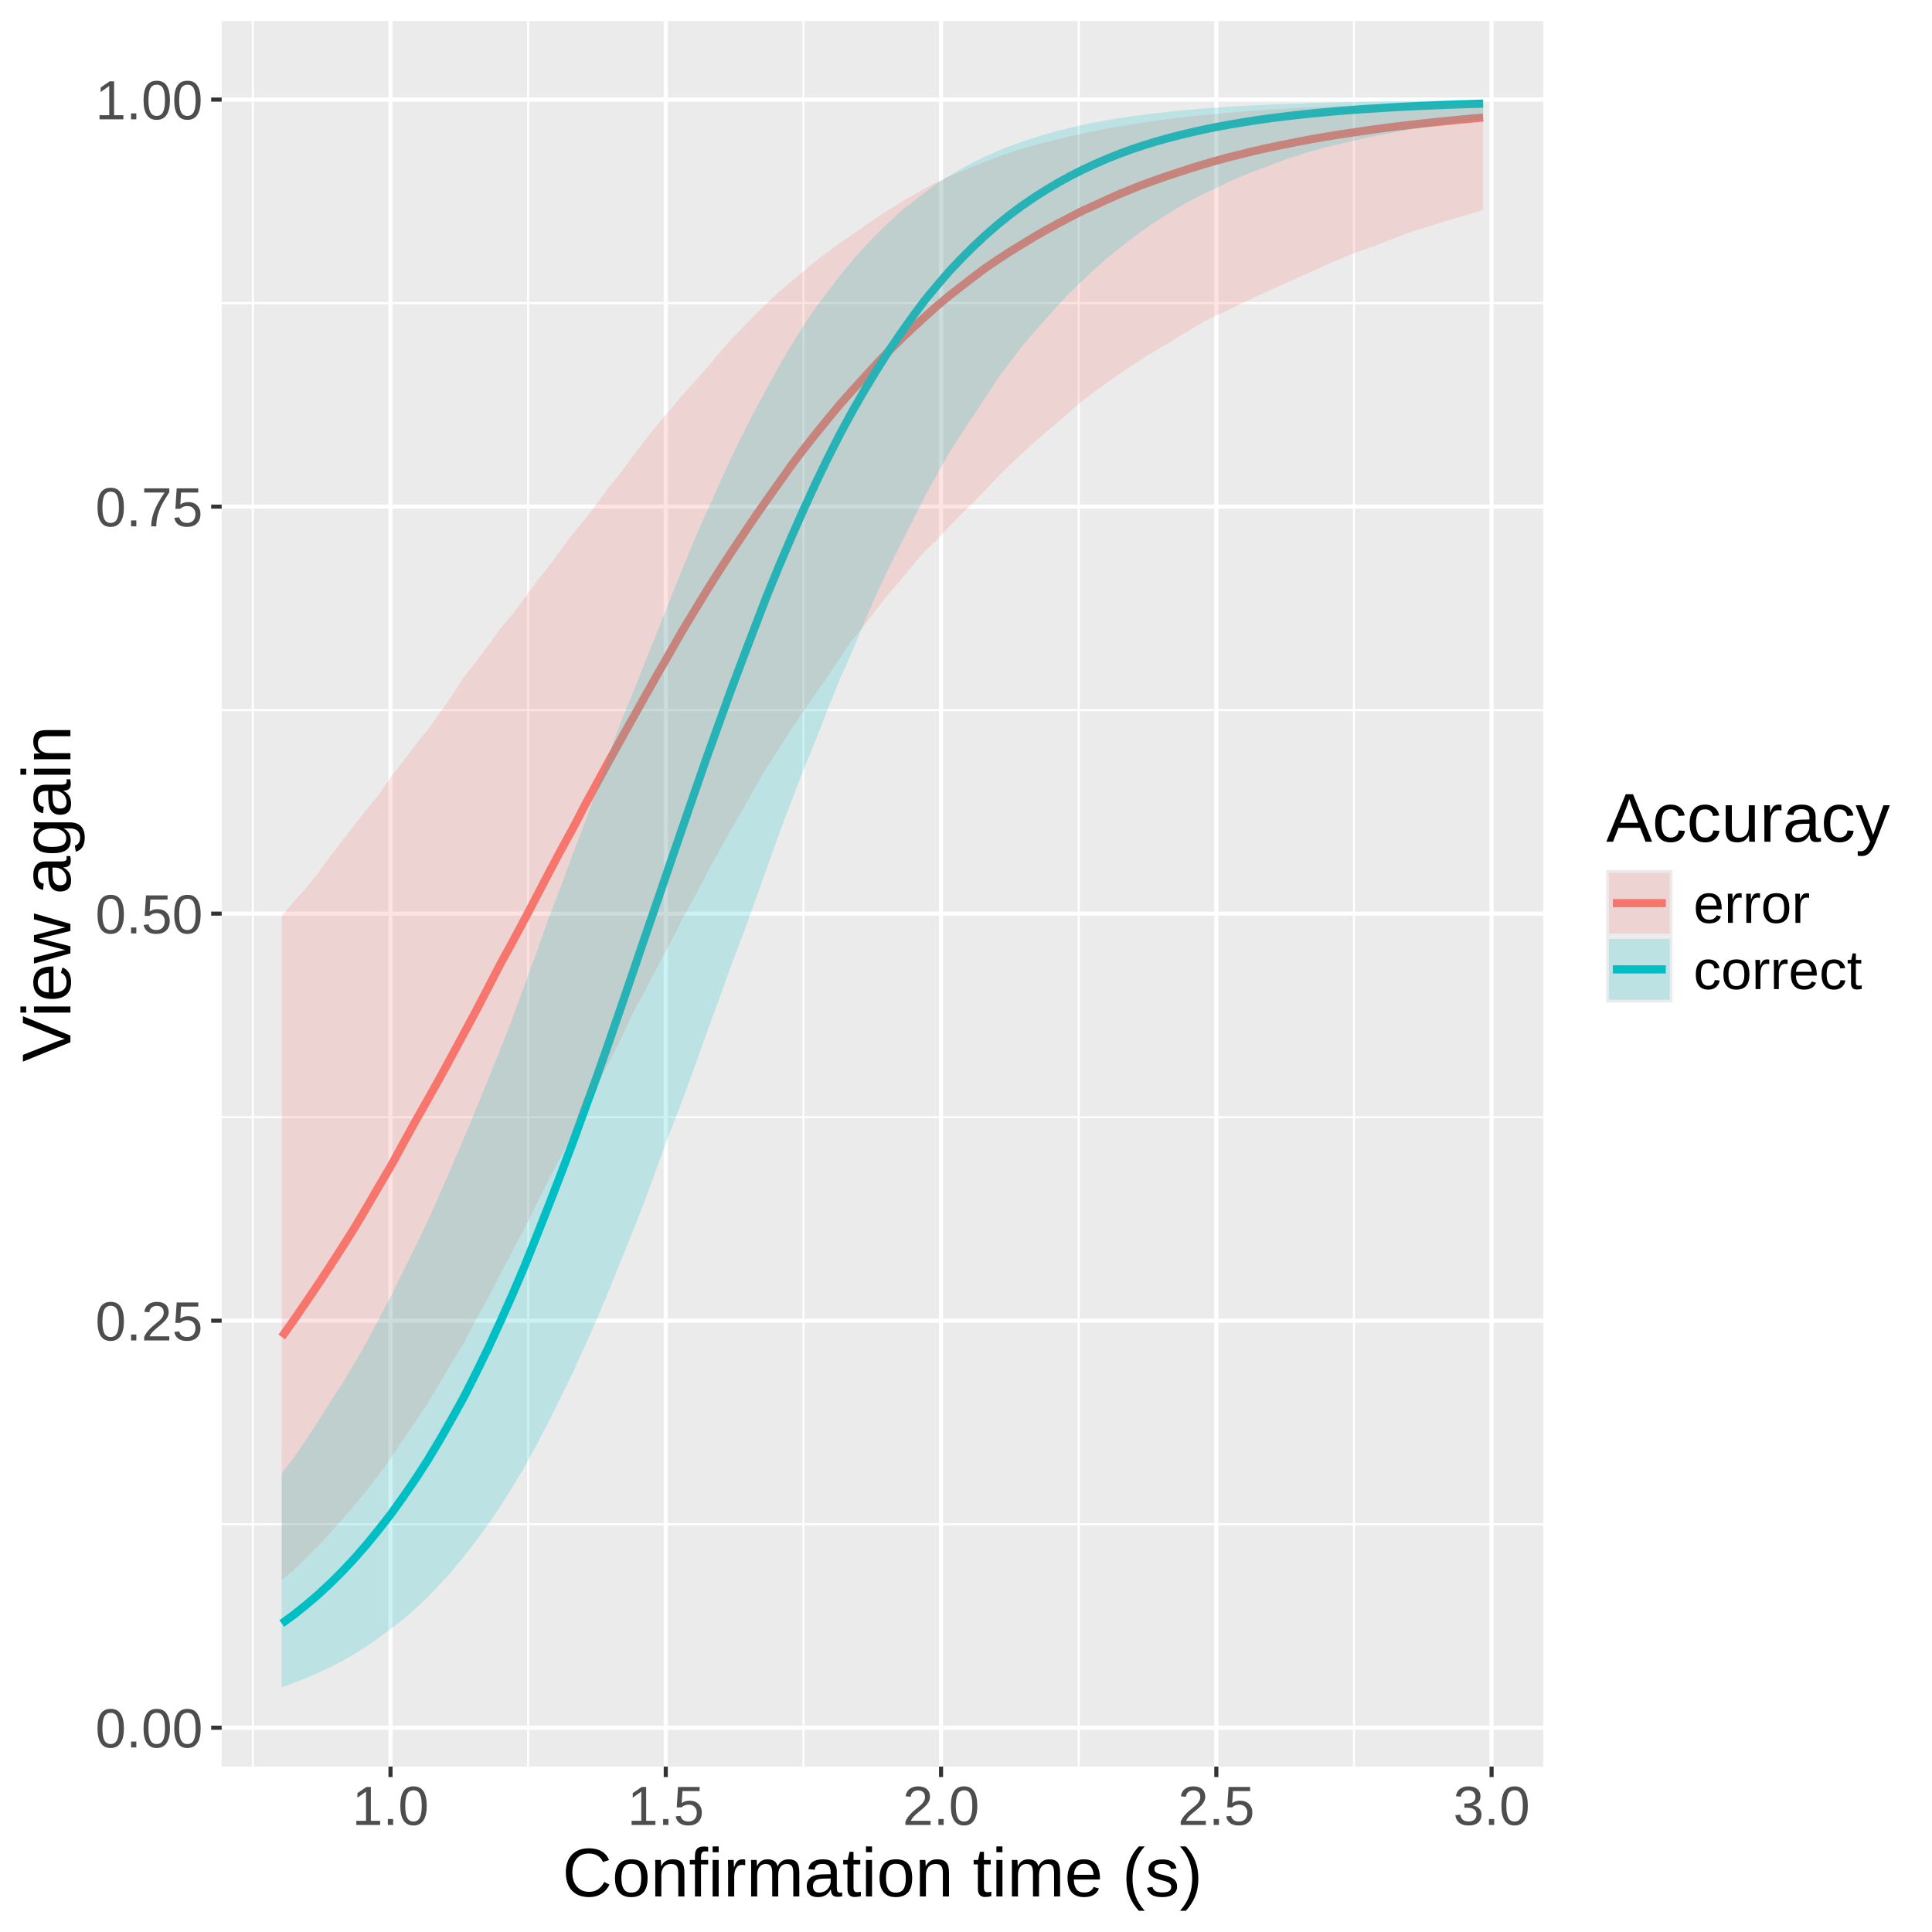
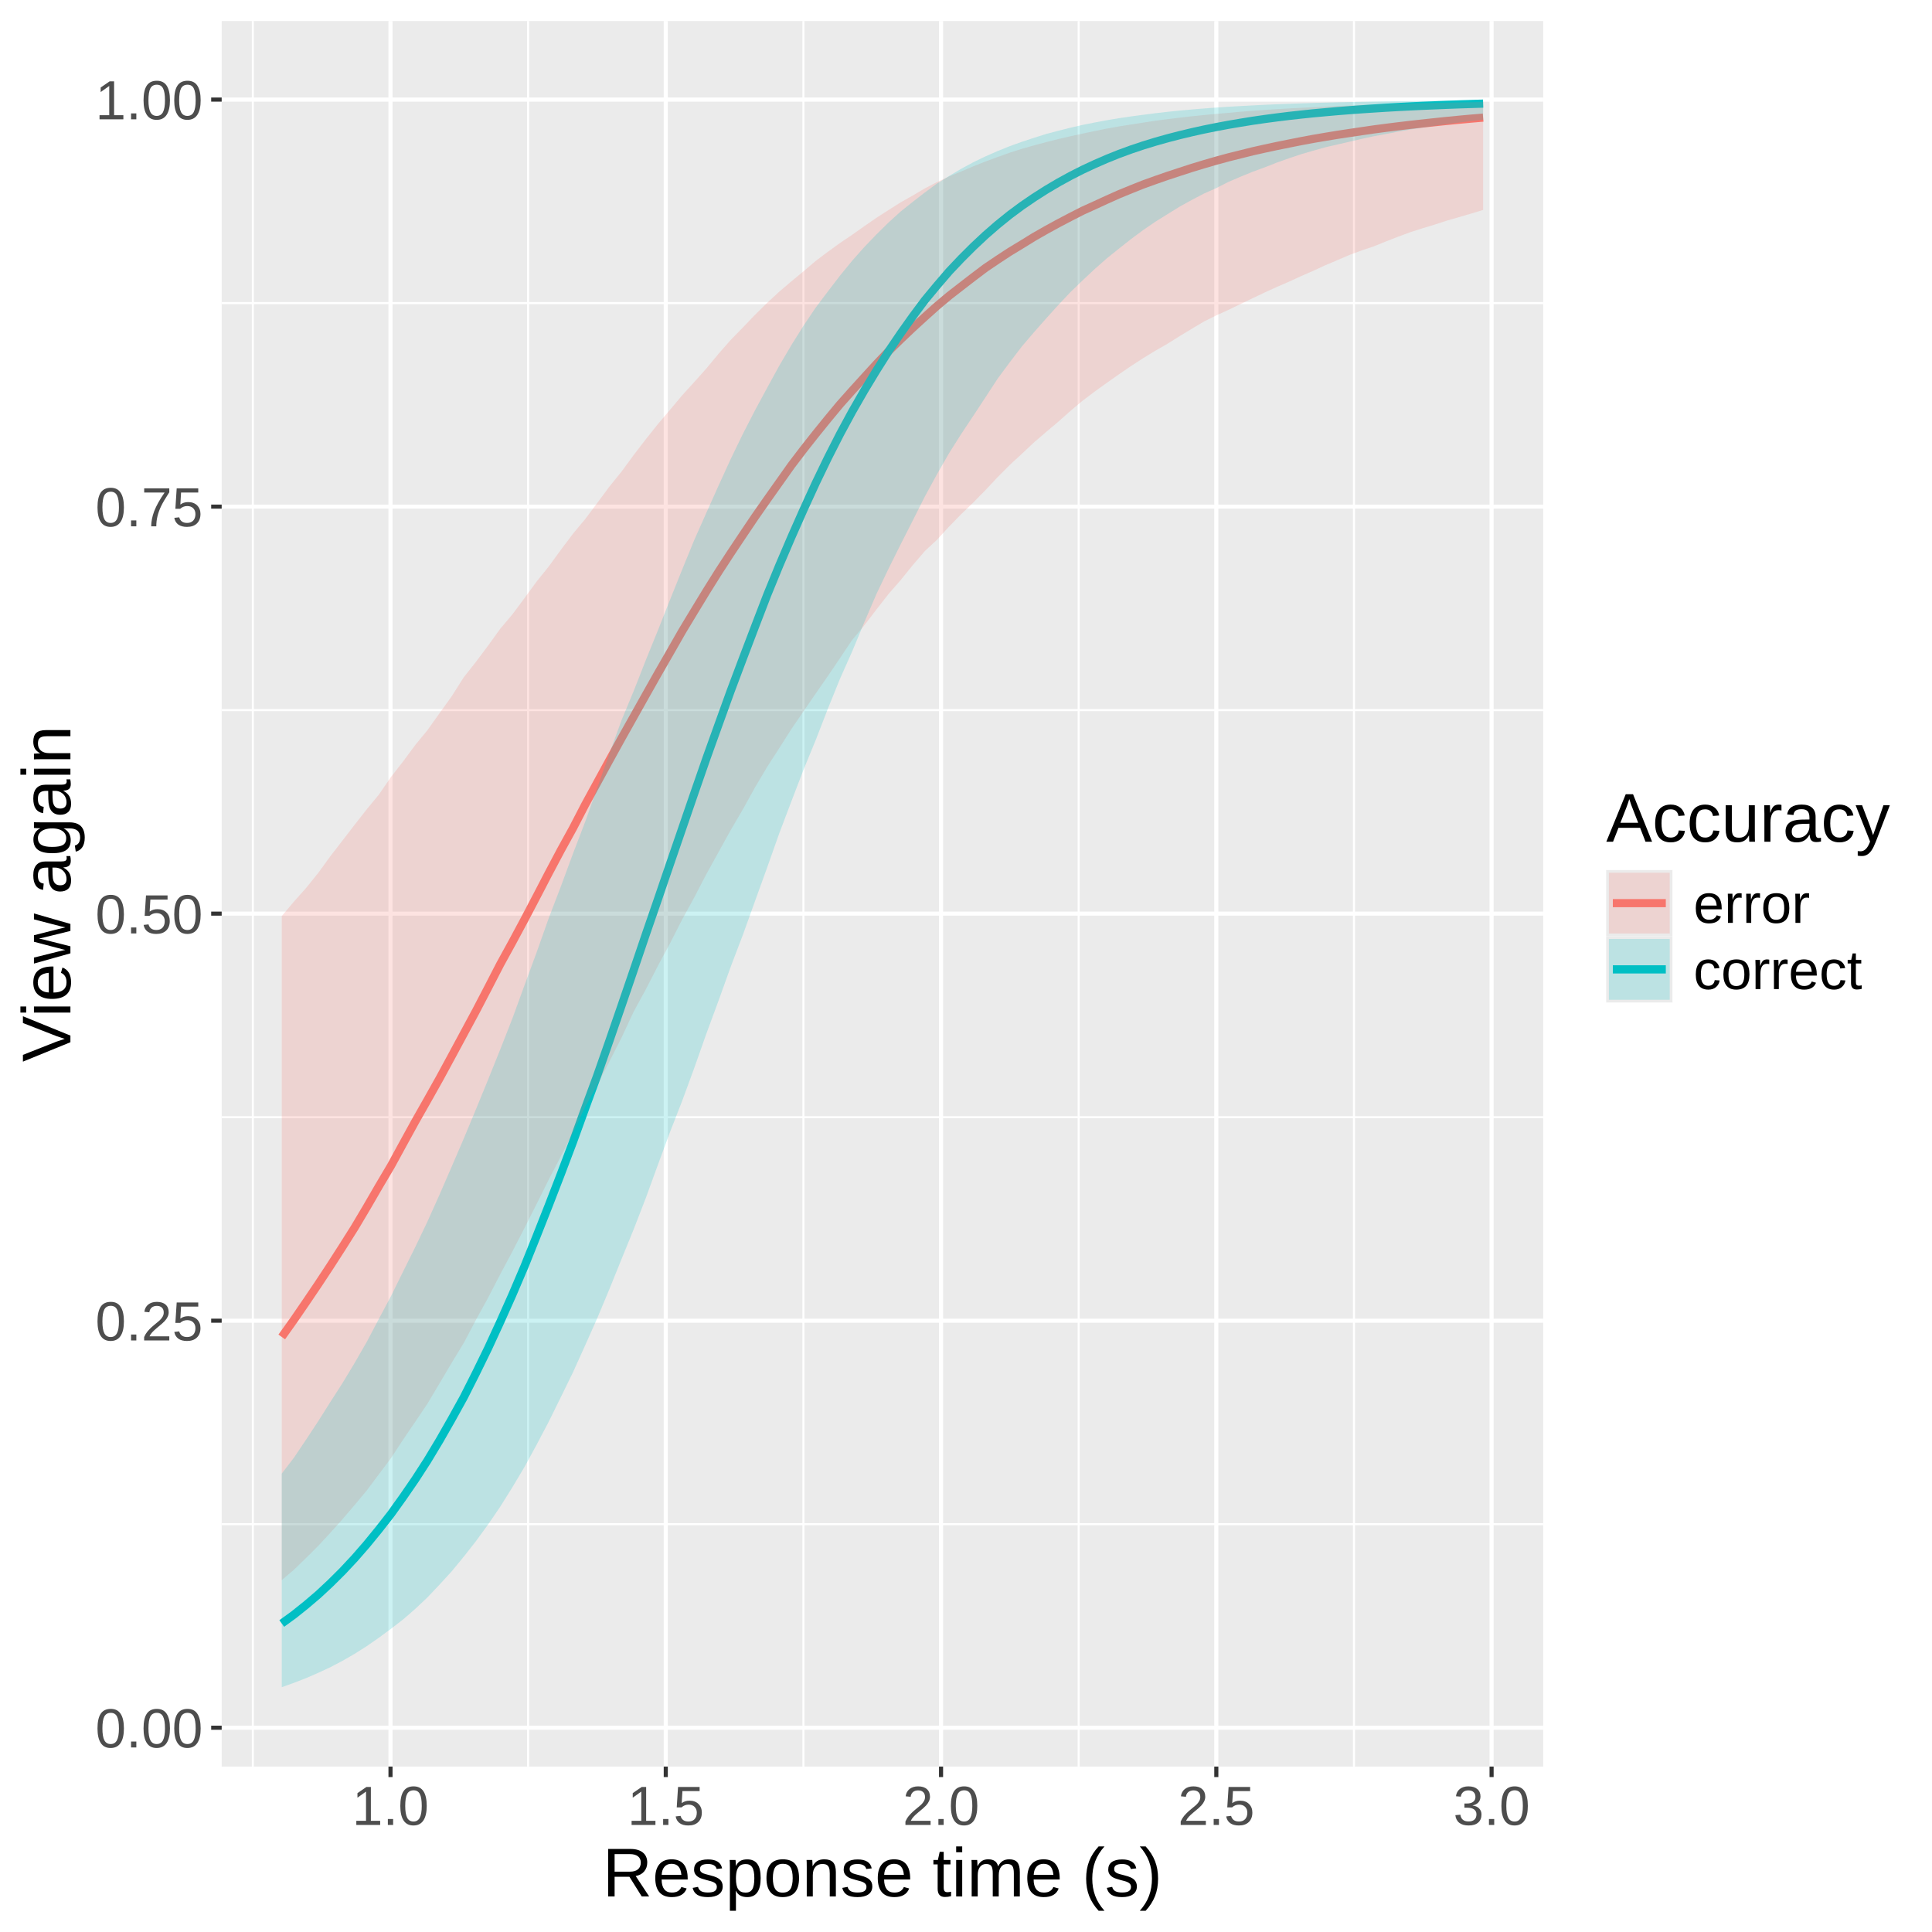
<svg xmlns="http://www.w3.org/2000/svg" width="504.00pt" height="504.00pt" viewBox="0 0 504.00 504.00">
  <g class="svglite">
    <defs>
      <style type="text/css">
    .svglite line, .svglite polyline, .svglite polygon, .svglite path, .svglite rect, .svglite circle {
      fill: none;
      stroke: #000000;
      stroke-linecap: round;
      stroke-linejoin: round;
      stroke-miterlimit: 10.00;
    }
    .svglite text {
      white-space: pre;
    }
    .svglite g.glyphgroup path {
      fill: inherit;
      stroke: none;
    }
  </style>
    </defs>
    <rect width="100%" height="100%" style="stroke: none; fill: #FFFFFF;" />
    <defs>
      <clipPath id="cpMC4wMHw1MDQuMDB8MC4wMHw1MDQuMDA=">
        <rect x="0.00" y="0.00" width="504.00" height="504.00" />
      </clipPath>
    </defs>
    <g clip-path="url(#cpMC4wMHw1MDQuMDB8MC4wMHw1MDQuMDA=)">
      <rect x="0.00" y="0.00" width="504.00" height="504.00" style="stroke-width: 1.07; stroke: #FFFFFF; fill: #FFFFFF;" />
    </g>
    <defs>
      <clipPath id="cpNTcuODN8NDAyLjU3fDUuNDh8NDYwLjg0">
        <rect x="57.83" y="5.48" width="344.74" height="455.36" />
      </clipPath>
    </defs>
    <g clip-path="url(#cpNTcuODN8NDAyLjU3fDUuNDh8NDYwLjg0)">
      <rect x="57.83" y="5.48" width="344.74" height="455.36" style="stroke-width: 1.07; stroke: none; fill: #EBEBEB;" />
      <polyline points="57.83,397.62 402.57,397.62 " style="stroke-width: 0.53; stroke: #FFFFFF; stroke-linecap: butt;" />
      <polyline points="57.83,291.44 402.57,291.44 " style="stroke-width: 0.53; stroke: #FFFFFF; stroke-linecap: butt;" />
      <polyline points="57.83,185.25 402.57,185.25 " style="stroke-width: 0.53; stroke: #FFFFFF; stroke-linecap: butt;" />
      <polyline points="57.83,79.07 402.57,79.07 " style="stroke-width: 0.53; stroke: #FFFFFF; stroke-linecap: butt;" />
      <polyline points="65.96,460.84 65.96,5.48 " style="stroke-width: 0.53; stroke: #FFFFFF; stroke-linecap: butt;" />
      <polyline points="137.77,460.84 137.77,5.48 " style="stroke-width: 0.53; stroke: #FFFFFF; stroke-linecap: butt;" />
      <polyline points="209.59,460.84 209.59,5.48 " style="stroke-width: 0.53; stroke: #FFFFFF; stroke-linecap: butt;" />
      <polyline points="281.40,460.84 281.40,5.48 " style="stroke-width: 0.53; stroke: #FFFFFF; stroke-linecap: butt;" />
      <polyline points="353.21,460.84 353.21,5.48 " style="stroke-width: 0.53; stroke: #FFFFFF; stroke-linecap: butt;" />
      <polyline points="57.83,450.71 402.57,450.71 " style="stroke-width: 1.07; stroke: #FFFFFF; stroke-linecap: butt;" />
      <polyline points="57.83,344.53 402.57,344.53 " style="stroke-width: 1.07; stroke: #FFFFFF; stroke-linecap: butt;" />
      <polyline points="57.83,238.34 402.57,238.34 " style="stroke-width: 1.07; stroke: #FFFFFF; stroke-linecap: butt;" />
      <polyline points="57.83,132.16 402.57,132.16 " style="stroke-width: 1.07; stroke: #FFFFFF; stroke-linecap: butt;" />
      <polyline points="57.83,25.98 402.57,25.98 " style="stroke-width: 1.07; stroke: #FFFFFF; stroke-linecap: butt;" />
      <polyline points="101.87,460.84 101.87,5.48 " style="stroke-width: 1.07; stroke: #FFFFFF; stroke-linecap: butt;" />
      <polyline points="173.68,460.84 173.68,5.48 " style="stroke-width: 1.07; stroke: #FFFFFF; stroke-linecap: butt;" />
      <polyline points="245.49,460.84 245.49,5.48 " style="stroke-width: 1.07; stroke: #FFFFFF; stroke-linecap: butt;" />
      <polyline points="317.30,460.84 317.30,5.48 " style="stroke-width: 1.07; stroke: #FFFFFF; stroke-linecap: butt;" />
      <polyline points="389.11,460.84 389.11,5.48 " style="stroke-width: 1.07; stroke: #FFFFFF; stroke-linecap: butt;" />
      <polyline points="73.50,348.77 76.67,344.32 79.83,339.71 83.00,335.02 86.17,330.21 89.33,325.29 92.50,320.27 95.66,314.95 98.83,309.48 101.99,304.14 105.16,298.33 108.33,292.56 111.49,286.99 114.66,281.35 117.82,275.52 120.99,269.64 124.15,263.77 127.32,257.69 130.48,251.56 133.65,245.79 136.82,239.88 139.98,233.86 143.15,227.75 146.31,221.79 149.48,216.03 152.64,209.93 155.81,204.12 158.98,198.31 162.14,192.58 165.31,186.94 168.47,181.30 171.64,175.68 174.80,170.18 177.97,164.63 181.13,159.40 184.30,154.19 187.47,149.13 190.63,144.28 193.80,139.53 196.96,134.84 200.13,130.30 203.29,125.84 206.46,121.37 209.63,117.21 212.79,113.20 215.96,109.29 219.12,105.48 222.29,101.92 225.45,98.44 228.62,94.97 231.79,91.64 234.95,88.55 238.12,85.54 241.28,82.65 244.45,79.81 247.61,77.16 250.78,74.70 253.94,72.26 257.11,69.87 260.28,67.73 263.44,65.66 266.61,63.74 269.77,61.79 272.94,59.98 276.10,58.25 279.27,56.59 282.44,54.97 285.60,53.54 288.77,52.08 291.93,50.67 295.10,49.37 298.26,48.11 301.43,46.97 304.59,45.87 307.76,44.83 310.93,43.80 314.09,42.84 317.26,41.92 320.42,41.06 323.59,40.27 326.75,39.48 329.92,38.77 333.09,38.09 336.25,37.45 339.42,36.82 342.58,36.23 345.75,35.69 348.91,35.17 352.08,34.69 355.25,34.22 358.41,33.76 361.58,33.34 364.74,32.95 367.91,32.57 371.07,32.22 374.24,31.88 377.40,31.55 380.57,31.24 383.74,30.95 386.90,30.68 " style="stroke-width: 2.13; stroke: #F8766D; stroke-linecap: butt;" />
      <polyline points="73.50,423.52 76.67,421.22 79.83,418.69 83.00,415.99 86.17,413.04 89.33,409.90 92.50,406.51 95.66,402.88 98.83,399.00 101.99,394.96 105.16,390.53 108.33,385.92 111.49,381.03 114.66,375.76 117.82,370.22 120.99,364.49 124.15,358.23 127.32,351.74 130.48,344.88 133.65,337.78 136.82,330.35 139.98,322.47 143.15,314.44 146.31,306.27 149.48,297.89 152.64,289.17 155.81,280.54 158.98,271.50 162.14,262.34 165.31,253.08 168.47,243.77 171.64,234.58 174.80,225.32 177.97,216.10 181.13,206.91 184.30,197.78 187.47,188.95 190.63,180.20 193.80,171.77 196.96,163.47 200.13,155.22 203.29,147.51 206.46,140.10 209.63,132.94 212.79,126.04 215.96,119.47 219.12,113.26 222.29,107.40 225.45,101.90 228.62,96.66 231.79,91.65 234.95,86.99 238.12,82.53 241.28,78.29 244.45,74.47 247.61,70.79 250.78,67.44 253.94,64.29 257.11,61.32 260.28,58.57 263.44,56.02 266.61,53.67 269.77,51.51 272.94,49.49 276.10,47.62 279.27,45.88 282.44,44.27 285.60,42.80 288.77,41.42 291.93,40.15 295.10,38.99 298.26,37.93 301.43,36.96 304.59,36.07 307.76,35.25 310.93,34.49 314.09,33.79 317.26,33.15 320.42,32.56 323.59,32.02 326.75,31.51 329.92,31.05 333.09,30.63 336.25,30.24 339.42,29.89 342.58,29.56 345.75,29.27 348.91,28.99 352.08,28.74 355.25,28.51 358.41,28.30 361.58,28.10 364.74,27.92 367.91,27.76 371.07,27.61 374.24,27.48 377.40,27.35 380.57,27.23 383.74,27.13 386.90,27.03 " style="stroke-width: 2.13; stroke: #00BFC4; stroke-linecap: butt;" />
      <polygon points="73.50,238.99 76.67,235.21 79.83,231.67 83.00,227.74 86.17,223.38 89.33,219.29 92.50,215.18 95.66,211.14 98.83,207.30 101.99,202.70 105.16,198.63 108.33,194.35 111.49,190.51 114.66,186.05 117.82,181.66 120.99,176.67 124.15,172.67 127.32,168.44 130.48,164.05 133.65,160.30 136.82,156.03 139.98,151.72 143.15,147.78 146.31,143.44 149.48,139.23 152.64,135.43 155.81,131.21 158.98,126.93 162.14,123.03 165.31,118.70 168.47,114.59 171.64,110.62 174.80,106.89 177.97,103.12 181.13,99.64 184.30,96.09 187.47,92.26 190.63,88.66 193.80,85.43 196.96,82.12 200.13,79.01 203.29,76.08 206.46,73.39 209.63,70.76 212.79,68.07 215.96,65.69 219.12,63.40 222.29,61.26 225.45,59.02 228.62,56.83 231.79,54.79 234.95,52.79 238.12,51.00 241.28,49.13 244.45,47.49 247.61,46.02 250.78,44.72 253.94,43.37 257.11,42.12 260.28,40.95 263.44,39.82 266.61,38.81 269.77,37.92 272.94,37.07 276.10,36.27 279.27,35.54 282.44,34.85 285.60,34.18 288.77,33.54 291.93,32.97 295.10,32.47 298.26,31.98 301.43,31.49 304.59,31.08 307.76,30.70 310.93,30.33 314.09,30.01 317.26,29.71 320.42,29.44 323.59,29.15 326.75,28.91 329.92,28.68 333.09,28.48 336.25,28.29 339.42,28.12 342.58,27.96 345.75,27.81 348.91,27.66 352.08,27.53 355.25,27.41 358.41,27.29 361.58,27.18 364.74,27.09 367.91,27.00 371.07,26.92 374.24,26.85 377.40,26.78 380.57,26.72 383.74,26.67 386.90,26.61 386.90,54.77 383.74,55.73 380.57,56.65 377.40,57.57 374.24,58.60 371.07,59.56 367.91,60.57 364.74,61.74 361.58,62.97 358.41,64.26 355.25,65.32 352.08,66.49 348.91,67.85 345.75,69.19 342.58,70.65 339.42,72.03 336.25,73.49 333.09,74.85 329.92,76.30 326.75,77.81 323.59,79.32 320.42,80.86 317.26,82.29 314.09,83.87 310.93,85.75 307.76,87.67 304.59,89.66 301.43,91.47 298.26,93.40 295.10,95.46 291.93,97.62 288.77,99.85 285.60,102.13 282.44,104.51 279.27,107.18 276.10,109.99 272.94,112.66 269.77,115.38 266.61,118.35 263.44,121.27 260.28,124.44 257.11,127.82 253.94,131.06 250.78,134.10 247.61,137.34 244.45,140.79 241.28,143.74 238.12,147.42 234.95,151.34 231.79,154.96 228.62,159.02 225.45,163.16 222.29,166.97 219.12,171.70 215.96,176.37 212.79,180.93 209.63,185.53 206.46,190.18 203.29,195.16 200.13,200.06 196.96,205.41 193.80,211.12 190.63,216.53 187.47,222.24 184.30,227.98 181.13,234.08 177.97,239.84 174.80,246.07 171.64,251.93 168.47,258.11 165.31,263.90 162.14,270.69 158.98,276.91 155.81,283.04 152.64,288.75 149.48,295.52 146.31,301.65 143.15,307.73 139.98,314.10 136.82,320.35 133.65,326.52 130.48,332.45 127.32,338.56 124.15,344.33 120.99,350.33 117.82,355.54 114.66,360.88 111.49,366.20 108.33,370.90 105.16,375.55 101.99,380.39 98.83,384.60 95.66,388.84 92.50,392.63 89.33,396.33 86.17,399.87 83.00,403.29 79.83,406.44 76.67,409.51 73.50,412.21 " style="stroke-width: 0.00; stroke: none; stroke-linecap: butt; fill: #F8766D; fill-opacity: 0.20;" />
      <polyline points="73.50,238.99 76.67,235.21 79.83,231.67 83.00,227.74 86.17,223.38 89.33,219.29 92.50,215.18 95.66,211.14 98.83,207.30 101.99,202.70 105.16,198.63 108.33,194.35 111.49,190.51 114.66,186.05 117.82,181.66 120.99,176.67 124.15,172.67 127.32,168.44 130.48,164.05 133.65,160.30 136.82,156.03 139.98,151.72 143.15,147.78 146.31,143.44 149.48,139.23 152.64,135.43 155.81,131.21 158.98,126.93 162.14,123.03 165.31,118.70 168.47,114.59 171.64,110.62 174.80,106.89 177.97,103.12 181.13,99.64 184.30,96.09 187.47,92.26 190.63,88.66 193.80,85.43 196.96,82.12 200.13,79.01 203.29,76.08 206.46,73.39 209.63,70.76 212.79,68.07 215.96,65.69 219.12,63.40 222.29,61.26 225.45,59.02 228.62,56.83 231.79,54.79 234.95,52.79 238.12,51.00 241.28,49.13 244.45,47.49 247.61,46.02 250.78,44.72 253.94,43.37 257.11,42.12 260.28,40.95 263.44,39.82 266.61,38.81 269.77,37.92 272.94,37.07 276.10,36.27 279.27,35.54 282.44,34.85 285.60,34.18 288.77,33.54 291.93,32.97 295.10,32.47 298.26,31.98 301.43,31.49 304.59,31.08 307.76,30.70 310.93,30.33 314.09,30.01 317.26,29.71 320.42,29.44 323.59,29.15 326.75,28.91 329.92,28.68 333.09,28.48 336.25,28.29 339.42,28.12 342.58,27.96 345.75,27.81 348.91,27.66 352.08,27.53 355.25,27.41 358.41,27.29 361.58,27.18 364.74,27.09 367.91,27.00 371.07,26.92 374.24,26.85 377.40,26.78 380.57,26.72 383.74,26.67 386.90,26.61 " style="stroke-width: 1.07; stroke: none; stroke-linecap: butt;" />
      <polyline points="386.90,54.77 383.74,55.73 380.57,56.65 377.40,57.57 374.24,58.60 371.07,59.56 367.91,60.57 364.74,61.74 361.58,62.97 358.41,64.26 355.25,65.32 352.08,66.49 348.91,67.85 345.75,69.19 342.58,70.65 339.42,72.03 336.25,73.49 333.09,74.85 329.92,76.30 326.75,77.81 323.59,79.32 320.42,80.86 317.26,82.29 314.09,83.87 310.93,85.75 307.76,87.67 304.59,89.66 301.43,91.47 298.26,93.40 295.10,95.46 291.93,97.62 288.77,99.85 285.60,102.13 282.44,104.51 279.27,107.18 276.10,109.99 272.94,112.66 269.77,115.38 266.61,118.35 263.44,121.27 260.28,124.44 257.11,127.82 253.94,131.06 250.78,134.10 247.61,137.34 244.45,140.79 241.28,143.74 238.12,147.42 234.95,151.34 231.79,154.96 228.62,159.02 225.45,163.16 222.29,166.97 219.12,171.70 215.96,176.37 212.79,180.93 209.63,185.53 206.46,190.18 203.29,195.16 200.13,200.06 196.96,205.41 193.80,211.12 190.63,216.53 187.47,222.24 184.30,227.98 181.13,234.08 177.97,239.84 174.80,246.07 171.64,251.93 168.47,258.11 165.31,263.90 162.14,270.69 158.98,276.91 155.81,283.04 152.64,288.75 149.48,295.52 146.31,301.65 143.15,307.73 139.98,314.10 136.82,320.35 133.65,326.52 130.48,332.45 127.32,338.56 124.15,344.33 120.99,350.33 117.82,355.54 114.66,360.88 111.49,366.20 108.33,370.90 105.16,375.55 101.99,380.39 98.83,384.60 95.66,388.84 92.50,392.63 89.33,396.33 86.17,399.87 83.00,403.29 79.83,406.44 76.67,409.51 73.50,412.21 " style="stroke-width: 1.07; stroke: none; stroke-linecap: butt;" />
      <polygon points="73.50,384.42 76.67,380.28 79.83,375.59 83.00,370.77 86.17,365.75 89.33,360.84 92.50,355.58 95.66,350.09 98.83,344.07 101.99,338.14 105.16,331.71 108.33,325.32 111.49,318.71 114.66,311.65 117.82,304.37 120.99,297.00 124.15,289.41 127.32,281.67 130.48,273.82 133.65,265.74 136.82,257.04 139.98,248.47 143.15,239.51 146.31,231.26 149.48,222.66 152.64,214.42 155.81,205.53 158.98,196.58 162.14,187.89 165.31,180.27 168.47,172.22 171.64,164.40 174.80,156.44 177.97,148.55 181.13,140.83 184.30,133.70 187.47,126.64 190.63,119.73 193.80,113.18 196.96,107.04 200.13,101.17 203.29,95.40 206.46,90.01 209.63,84.94 212.79,80.25 215.96,76.04 219.12,71.92 222.29,68.04 225.45,64.47 228.62,61.17 231.79,58.05 234.95,55.18 238.12,52.65 241.28,50.20 244.45,47.87 247.61,45.90 250.78,44.01 253.94,42.31 257.11,40.78 260.28,39.39 263.44,38.12 266.61,36.98 269.77,35.94 272.94,34.94 276.10,34.11 279.27,33.31 282.44,32.58 285.60,31.95 288.77,31.36 291.93,30.83 295.10,30.36 298.26,29.94 301.43,29.53 304.59,29.17 307.76,28.84 310.93,28.56 314.09,28.30 317.26,28.06 320.42,27.85 323.59,27.67 326.75,27.50 329.92,27.34 333.09,27.20 336.25,27.08 339.42,26.97 342.58,26.87 345.75,26.78 348.91,26.70 352.08,26.63 355.25,26.56 358.41,26.50 361.58,26.45 364.74,26.40 367.91,26.36 371.07,26.32 374.24,26.29 377.40,26.25 380.57,26.23 383.74,26.20 386.90,26.18 386.90,31.23 383.74,31.59 380.57,31.98 377.40,32.39 374.24,32.82 371.07,33.30 367.91,33.79 364.74,34.34 361.58,34.95 358.41,35.54 355.25,36.22 352.08,36.96 348.91,37.69 345.75,38.42 342.58,39.31 339.42,40.23 336.25,41.29 333.09,42.41 329.92,43.66 326.75,44.82 323.59,46.11 320.42,47.47 317.26,49.08 314.09,50.49 310.93,52.14 307.76,53.89 304.59,55.85 301.43,57.82 298.26,59.99 295.10,62.33 291.93,64.83 288.77,67.37 285.60,70.16 282.44,73.12 279.27,76.19 276.10,79.54 272.94,83.04 269.77,86.64 266.61,90.33 263.44,94.48 260.28,98.74 257.11,103.60 253.94,108.42 250.78,113.17 247.61,118.18 244.45,123.68 241.28,129.50 238.12,135.78 234.95,142.01 231.79,148.36 228.62,155.00 225.45,162.39 222.29,169.98 219.12,177.09 215.96,184.90 212.79,193.07 209.63,200.76 206.46,209.02 203.29,217.38 200.13,226.30 196.96,235.07 193.80,243.86 190.63,252.18 187.47,260.97 184.30,269.57 181.13,278.55 177.97,287.16 174.80,295.28 171.64,303.82 168.47,312.53 165.31,320.69 162.14,328.46 158.98,336.28 155.81,343.86 152.64,350.98 149.48,357.98 146.31,364.46 143.15,370.87 139.98,376.90 136.82,382.69 133.65,388.01 130.48,393.08 127.32,397.70 124.15,402.05 120.99,406.08 117.82,409.93 114.66,413.38 111.49,416.73 108.33,419.71 105.16,422.46 101.99,424.91 98.83,427.24 95.66,429.44 92.50,431.44 89.33,433.27 86.17,434.93 83.00,436.40 79.83,437.78 76.67,439.00 73.50,440.14 " style="stroke-width: 0.00; stroke: none; stroke-linecap: butt; fill: #00BFC4; fill-opacity: 0.20;" />
      <polyline points="73.50,384.42 76.67,380.28 79.83,375.59 83.00,370.77 86.17,365.75 89.33,360.84 92.50,355.58 95.66,350.09 98.83,344.07 101.99,338.14 105.16,331.71 108.33,325.32 111.49,318.71 114.66,311.65 117.82,304.37 120.99,297.00 124.15,289.41 127.32,281.67 130.48,273.82 133.65,265.74 136.82,257.04 139.98,248.47 143.15,239.51 146.31,231.26 149.48,222.66 152.64,214.42 155.81,205.53 158.98,196.58 162.14,187.89 165.31,180.27 168.47,172.22 171.64,164.40 174.80,156.44 177.97,148.55 181.13,140.83 184.30,133.70 187.47,126.64 190.63,119.73 193.80,113.18 196.96,107.04 200.13,101.17 203.29,95.40 206.46,90.01 209.63,84.94 212.79,80.25 215.96,76.04 219.12,71.92 222.29,68.04 225.45,64.47 228.62,61.17 231.79,58.05 234.95,55.18 238.12,52.65 241.28,50.20 244.45,47.87 247.61,45.90 250.78,44.01 253.94,42.31 257.11,40.78 260.28,39.39 263.44,38.12 266.61,36.98 269.77,35.94 272.94,34.94 276.10,34.11 279.27,33.31 282.44,32.58 285.60,31.95 288.77,31.36 291.93,30.83 295.10,30.36 298.26,29.94 301.43,29.53 304.59,29.17 307.76,28.84 310.93,28.56 314.09,28.30 317.26,28.06 320.42,27.85 323.59,27.67 326.75,27.50 329.92,27.34 333.09,27.20 336.25,27.08 339.42,26.97 342.58,26.87 345.75,26.78 348.91,26.70 352.08,26.63 355.25,26.56 358.41,26.50 361.58,26.45 364.74,26.40 367.91,26.36 371.07,26.32 374.24,26.29 377.40,26.25 380.57,26.23 383.74,26.20 386.90,26.18 " style="stroke-width: 1.07; stroke: none; stroke-linecap: butt;" />
      <polyline points="386.90,31.23 383.74,31.59 380.57,31.98 377.40,32.39 374.24,32.82 371.07,33.30 367.91,33.79 364.74,34.34 361.58,34.95 358.41,35.54 355.25,36.22 352.08,36.96 348.91,37.69 345.75,38.42 342.58,39.31 339.42,40.23 336.25,41.29 333.09,42.41 329.92,43.66 326.75,44.82 323.59,46.11 320.42,47.47 317.26,49.08 314.09,50.49 310.93,52.14 307.76,53.89 304.59,55.85 301.43,57.82 298.26,59.99 295.10,62.33 291.93,64.83 288.77,67.37 285.60,70.16 282.44,73.12 279.27,76.19 276.10,79.54 272.94,83.04 269.77,86.64 266.61,90.33 263.44,94.48 260.28,98.74 257.11,103.60 253.94,108.42 250.78,113.17 247.61,118.18 244.45,123.68 241.28,129.50 238.12,135.78 234.95,142.01 231.79,148.36 228.62,155.00 225.45,162.39 222.29,169.98 219.12,177.09 215.96,184.90 212.79,193.07 209.63,200.76 206.46,209.02 203.29,217.38 200.13,226.30 196.96,235.07 193.80,243.86 190.63,252.18 187.47,260.97 184.30,269.57 181.13,278.55 177.97,287.16 174.80,295.28 171.64,303.82 168.47,312.53 165.31,320.69 162.14,328.46 158.98,336.28 155.81,343.86 152.64,350.98 149.48,357.98 146.31,364.46 143.15,370.87 139.98,376.90 136.82,382.69 133.65,388.01 130.48,393.08 127.32,397.70 124.15,402.05 120.99,406.08 117.82,409.93 114.66,413.38 111.49,416.73 108.33,419.71 105.16,422.46 101.99,424.91 98.83,427.24 95.66,429.44 92.50,431.44 89.33,433.27 86.17,434.93 83.00,436.40 79.83,437.78 76.67,439.00 73.50,440.14 " style="stroke-width: 1.07; stroke: none; stroke-linecap: butt;" />
    </g>
    <g clip-path="url(#cpMC4wMHw1MDQuMDB8MC4wMHw1MDQuMDA=)">
      <text x="52.90" y="455.86" text-anchor="end" style="font-size: 14.40px;fill: #4D4D4D; font-family: &quot;Arial&quot;;" textLength="28.00px" lengthAdjust="spacingAndGlyphs">0.00</text>
      <text x="52.90" y="349.68" text-anchor="end" style="font-size: 14.40px;fill: #4D4D4D; font-family: &quot;Arial&quot;;" textLength="28.00px" lengthAdjust="spacingAndGlyphs">0.25</text>
      <text x="52.90" y="243.50" text-anchor="end" style="font-size: 14.40px;fill: #4D4D4D; font-family: &quot;Arial&quot;;" textLength="28.00px" lengthAdjust="spacingAndGlyphs">0.50</text>
      <text x="52.90" y="137.31" text-anchor="end" style="font-size: 14.40px;fill: #4D4D4D; font-family: &quot;Arial&quot;;" textLength="28.00px" lengthAdjust="spacingAndGlyphs">0.75</text>
      <text x="52.90" y="31.13" text-anchor="end" style="font-size: 14.40px;fill: #4D4D4D; font-family: &quot;Arial&quot;;" textLength="28.00px" lengthAdjust="spacingAndGlyphs">1.00</text>
      <polyline points="55.09,450.71 57.83,450.71 " style="stroke-width: 1.07; stroke: #333333; stroke-linecap: butt;" />
      <polyline points="55.09,344.53 57.83,344.53 " style="stroke-width: 1.07; stroke: #333333; stroke-linecap: butt;" />
      <polyline points="55.09,238.34 57.83,238.34 " style="stroke-width: 1.07; stroke: #333333; stroke-linecap: butt;" />
      <polyline points="55.09,132.16 57.83,132.16 " style="stroke-width: 1.07; stroke: #333333; stroke-linecap: butt;" />
      <polyline points="55.09,25.98 57.83,25.98 " style="stroke-width: 1.07; stroke: #333333; stroke-linecap: butt;" />
      <polyline points="101.87,463.58 101.87,460.84 " style="stroke-width: 1.07; stroke: #333333; stroke-linecap: butt;" />
      <polyline points="173.68,463.58 173.68,460.84 " style="stroke-width: 1.07; stroke: #333333; stroke-linecap: butt;" />
      <polyline points="245.49,463.58 245.49,460.84 " style="stroke-width: 1.07; stroke: #333333; stroke-linecap: butt;" />
      <polyline points="317.30,463.58 317.30,460.84 " style="stroke-width: 1.07; stroke: #333333; stroke-linecap: butt;" />
      <polyline points="389.11,463.58 389.11,460.84 " style="stroke-width: 1.07; stroke: #333333; stroke-linecap: butt;" />
      <text x="101.87" y="476.07" text-anchor="middle" style="font-size: 14.40px;fill: #4D4D4D; font-family: &quot;Arial&quot;;" textLength="20.00px" lengthAdjust="spacingAndGlyphs">1.0</text>
      <text x="173.68" y="476.07" text-anchor="middle" style="font-size: 14.40px;fill: #4D4D4D; font-family: &quot;Arial&quot;;" textLength="20.00px" lengthAdjust="spacingAndGlyphs">1.5</text>
      <text x="245.49" y="476.07" text-anchor="middle" style="font-size: 14.40px;fill: #4D4D4D; font-family: &quot;Arial&quot;;" textLength="20.00px" lengthAdjust="spacingAndGlyphs">2.0</text>
      <text x="317.30" y="476.07" text-anchor="middle" style="font-size: 14.40px;fill: #4D4D4D; font-family: &quot;Arial&quot;;" textLength="20.00px" lengthAdjust="spacingAndGlyphs">2.5</text>
      <text x="389.11" y="476.07" text-anchor="middle" style="font-size: 14.40px;fill: #4D4D4D; font-family: &quot;Arial&quot;;" textLength="20.00px" lengthAdjust="spacingAndGlyphs">3.0</text>
-       <text x="230.20" y="494.73" text-anchor="middle" style="font-size: 18.00px; font-family: &quot;Arial&quot;;" textLength="167.09px" lengthAdjust="spacingAndGlyphs">Confirmation time (s)</text>
+       <text x="230.20" y="494.73" text-anchor="middle" style="font-size: 18.00px; font-family: &quot;Arial&quot;;" textLength="146.09px" lengthAdjust="spacingAndGlyphs">Response time (s)</text>
      <text transform="translate(18.37,233.16) rotate(-90)" text-anchor="middle" style="font-size: 18.00px; font-family: &quot;Arial&quot;;" textLength="87.75px" lengthAdjust="spacingAndGlyphs">View again</text>
      <rect x="413.53" y="199.32" width="84.99" height="67.68" style="stroke-width: 1.07; stroke: none; fill: #FFFFFF;" />
      <text x="419.01" y="219.58" style="font-size: 18.00px; font-family: &quot;Arial&quot;;" textLength="74.03px" lengthAdjust="spacingAndGlyphs">Accuracy</text>
      <rect x="419.01" y="226.96" width="17.28" height="17.28" style="stroke-width: 1.07; stroke: none; fill: #EBEBEB;" />
      <line x1="420.74" y1="235.60" x2="434.56" y2="235.60" style="stroke-width: 2.13; stroke: #F8766D; stroke-linecap: butt;" />
      <rect x="419.72" y="227.67" width="15.86" height="15.86" style="stroke-width: 1.07; stroke: none; stroke-linecap: butt; fill: #F8766D; fill-opacity: 0.20;" />
      <rect x="419.01" y="244.24" width="17.28" height="17.28" style="stroke-width: 1.07; stroke: none; fill: #EBEBEB;" />
      <line x1="420.74" y1="252.88" x2="434.56" y2="252.88" style="stroke-width: 2.13; stroke: #00BFC4; stroke-linecap: butt;" />
      <rect x="419.72" y="244.95" width="15.86" height="15.86" style="stroke-width: 1.07; stroke: none; stroke-linecap: butt; fill: #00BFC4; fill-opacity: 0.20;" />
      <text x="441.77" y="240.75" style="font-size: 14.40px; font-family: &quot;Arial&quot;;" textLength="30.39px" lengthAdjust="spacingAndGlyphs">error</text>
      <text x="441.77" y="258.03" style="font-size: 14.40px; font-family: &quot;Arial&quot;;" textLength="44.00px" lengthAdjust="spacingAndGlyphs">correct</text>
    </g>
  </g>
</svg>
